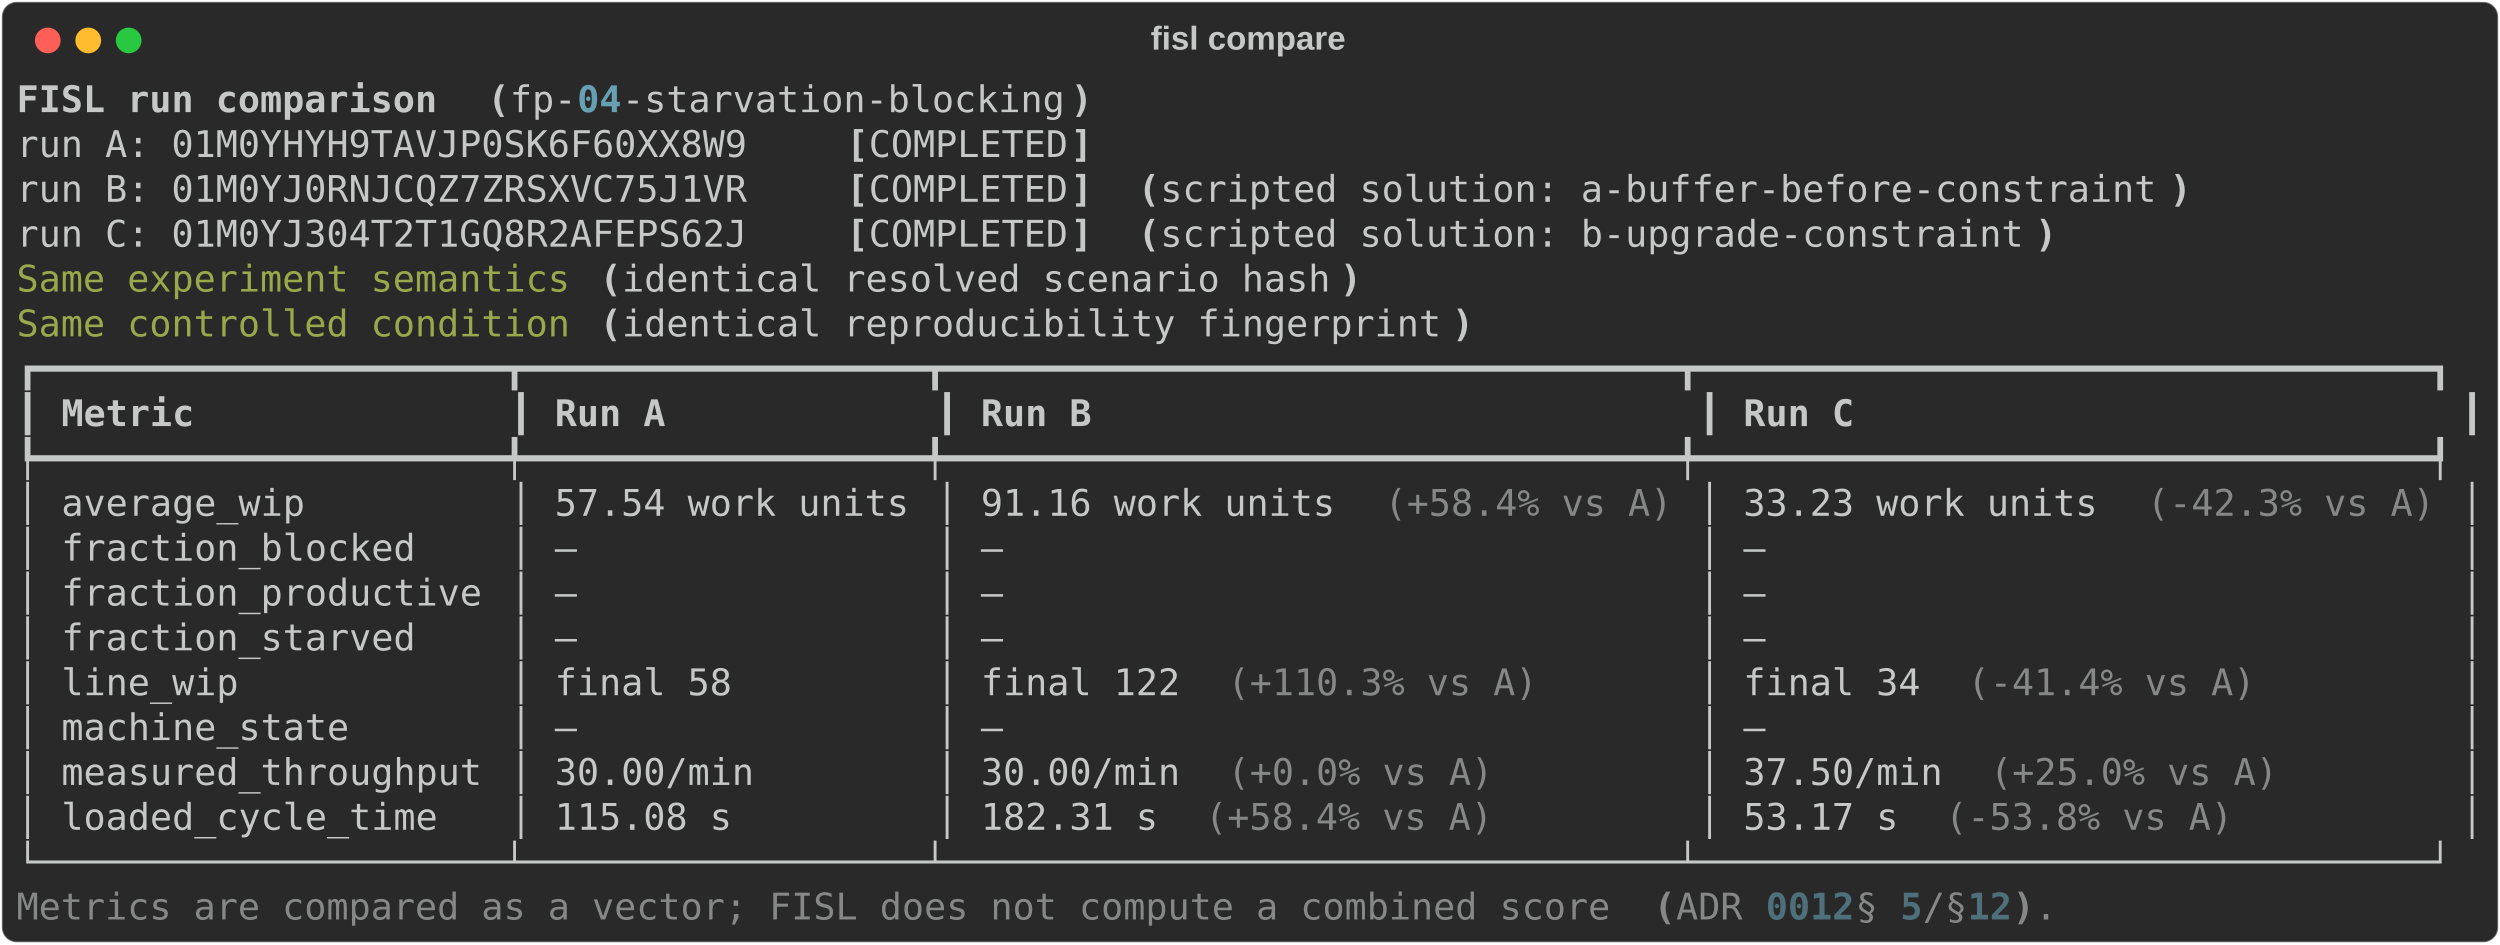
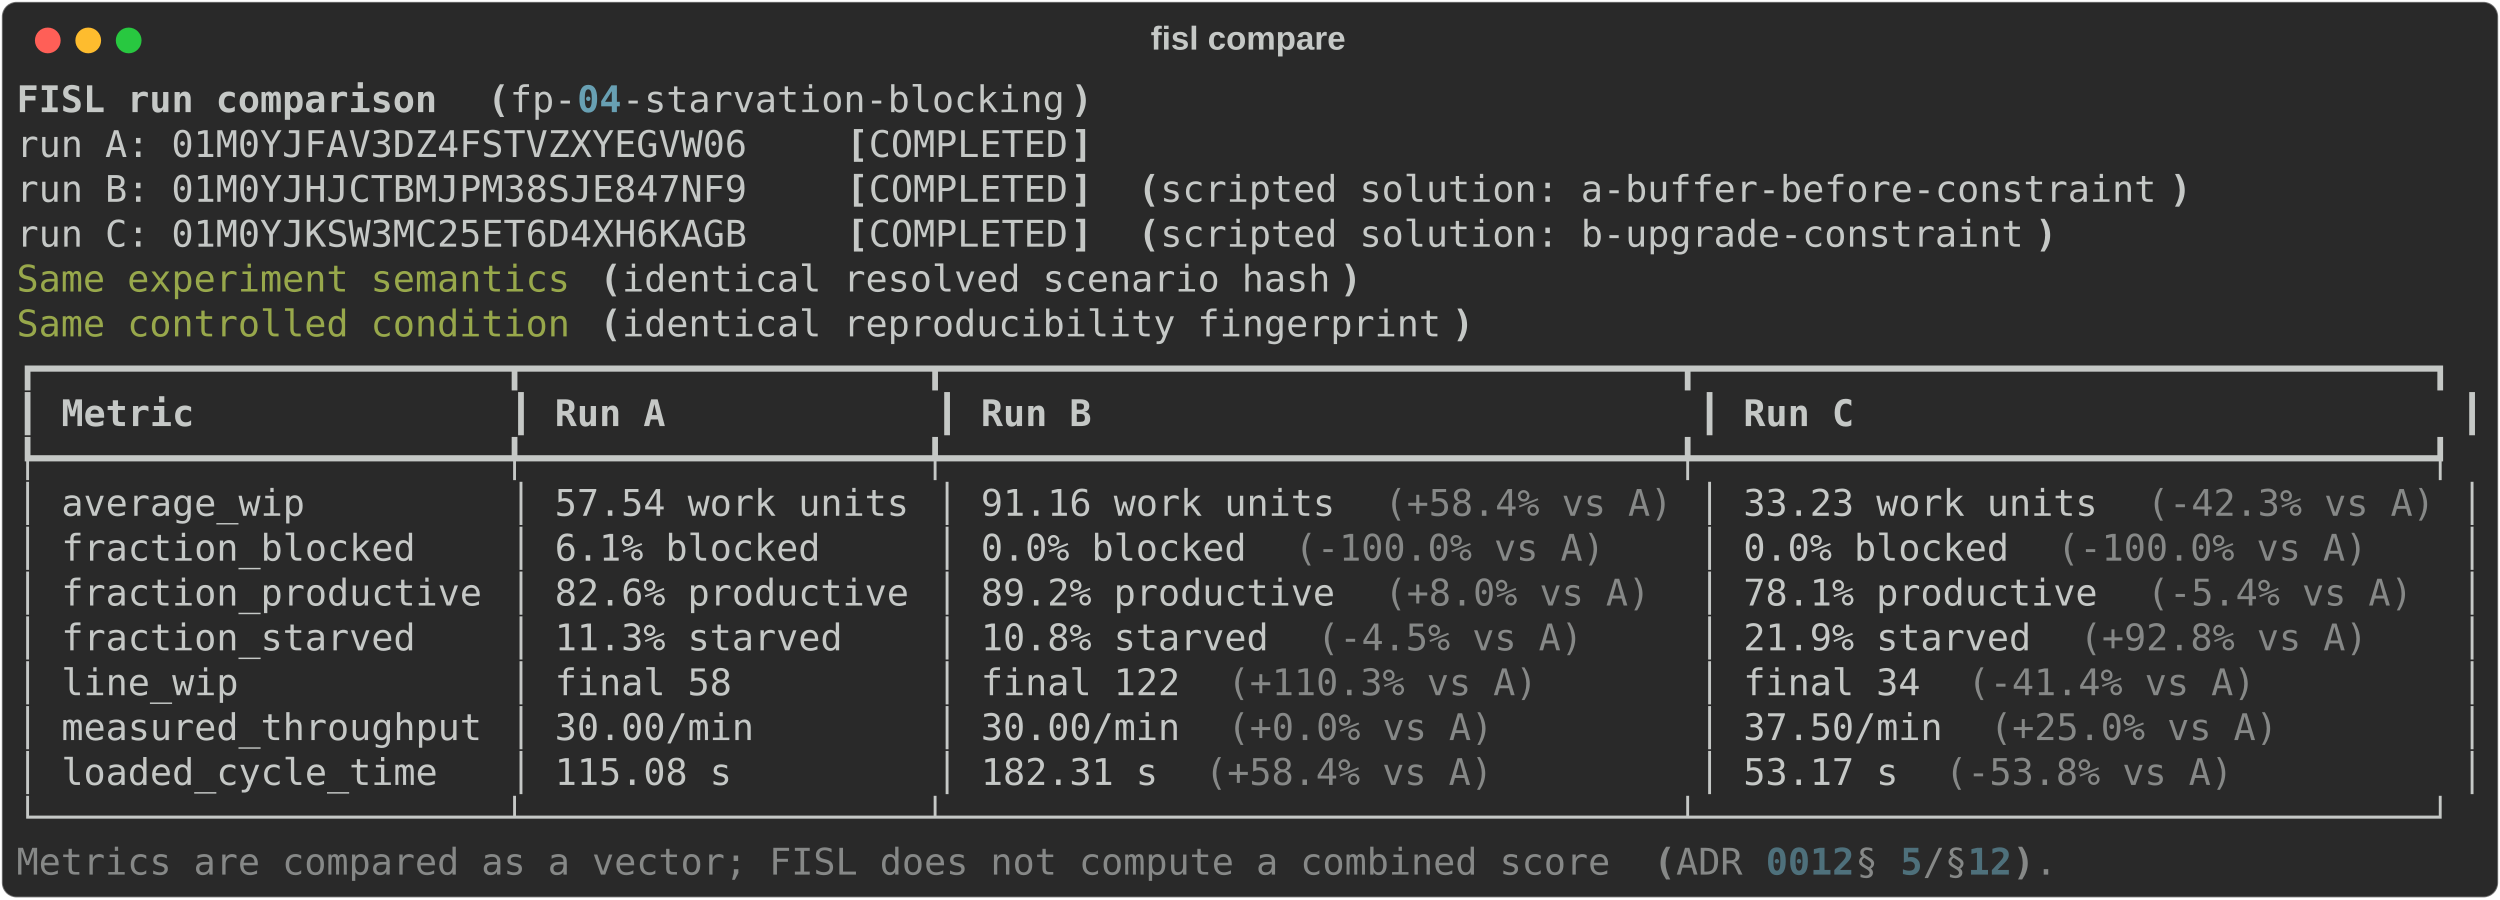
- <svg xmlns="http://www.w3.org/2000/svg" class="rich-terminal" viewBox="0 0 1360 513.6">
+ <svg xmlns="http://www.w3.org/2000/svg" class="rich-terminal" viewBox="0 0 1360 489.2">
  <style>

    @font-face {
        font-family: "Fira Code";
        src: local("FiraCode-Regular"),
                url("https://cdnjs.cloudflare.com/ajax/libs/firacode/6.2.0/woff2/FiraCode-Regular.woff2") format("woff2"),
                url("https://cdnjs.cloudflare.com/ajax/libs/firacode/6.2.0/woff/FiraCode-Regular.woff") format("woff");
        font-style: normal;
        font-weight: 400;
    }
    @font-face {
        font-family: "Fira Code";
        src: local("FiraCode-Bold"),
                url("https://cdnjs.cloudflare.com/ajax/libs/firacode/6.2.0/woff2/FiraCode-Bold.woff2") format("woff2"),
                url("https://cdnjs.cloudflare.com/ajax/libs/firacode/6.2.0/woff/FiraCode-Bold.woff") format("woff");
        font-style: bold;
        font-weight: 700;
    }

-     .terminal-3922251295-matrix {
+     .terminal-23643864-matrix {
        font-family: Fira Code, monospace;
        font-size: 20px;
        line-height: 24.4px;
        font-variant-east-asian: full-width;
    }

-     .terminal-3922251295-title {
+     .terminal-23643864-title {
        font-size: 18px;
        font-weight: bold;
        font-family: arial;
    }

-     .terminal-3922251295-r1 { fill: #c5c8c6;font-weight: bold }
- .terminal-3922251295-r2 { fill: #c5c8c6 }
- .terminal-3922251295-r3 { fill: #68a0b3;font-weight: bold }
- .terminal-3922251295-r4 { fill: #98a84b }
- .terminal-3922251295-r5 { fill: #868887 }
- .terminal-3922251295-r6 { fill: #868887;font-weight: bold }
- .terminal-3922251295-r7 { fill: #4e707b;font-weight: bold }
+     .terminal-23643864-r1 { fill: #c5c8c6;font-weight: bold }
+ .terminal-23643864-r2 { fill: #c5c8c6 }
+ .terminal-23643864-r3 { fill: #68a0b3;font-weight: bold }
+ .terminal-23643864-r4 { fill: #98a84b }
+ .terminal-23643864-r5 { fill: #868887 }
+ .terminal-23643864-r6 { fill: #868887;font-weight: bold }
+ .terminal-23643864-r7 { fill: #4e707b;font-weight: bold }
    </style>
  <defs>
-     <clipPath id="terminal-3922251295-clip-terminal">
-       <rect x="0" y="0" width="1341.0" height="462.6" />
-     </clipPath>
-     <clipPath id="terminal-3922251295-line-0">
+     <clipPath id="terminal-23643864-clip-terminal">
+       <rect x="0" y="0" width="1341.0" height="438.2" />
+     </clipPath>
+     <clipPath id="terminal-23643864-line-0">
      <rect x="0" y="1.5" width="1342" height="24.65" />
    </clipPath>
-     <clipPath id="terminal-3922251295-line-1">
+     <clipPath id="terminal-23643864-line-1">
      <rect x="0" y="25.9" width="1342" height="24.65" />
    </clipPath>
-     <clipPath id="terminal-3922251295-line-2">
+     <clipPath id="terminal-23643864-line-2">
      <rect x="0" y="50.3" width="1342" height="24.65" />
    </clipPath>
-     <clipPath id="terminal-3922251295-line-3">
+     <clipPath id="terminal-23643864-line-3">
      <rect x="0" y="74.7" width="1342" height="24.65" />
    </clipPath>
-     <clipPath id="terminal-3922251295-line-4">
+     <clipPath id="terminal-23643864-line-4">
      <rect x="0" y="99.1" width="1342" height="24.65" />
    </clipPath>
-     <clipPath id="terminal-3922251295-line-5">
+     <clipPath id="terminal-23643864-line-5">
      <rect x="0" y="123.5" width="1342" height="24.65" />
    </clipPath>
-     <clipPath id="terminal-3922251295-line-6">
+     <clipPath id="terminal-23643864-line-6">
      <rect x="0" y="147.9" width="1342" height="24.65" />
    </clipPath>
-     <clipPath id="terminal-3922251295-line-7">
+     <clipPath id="terminal-23643864-line-7">
      <rect x="0" y="172.3" width="1342" height="24.65" />
    </clipPath>
-     <clipPath id="terminal-3922251295-line-8">
+     <clipPath id="terminal-23643864-line-8">
      <rect x="0" y="196.7" width="1342" height="24.65" />
    </clipPath>
-     <clipPath id="terminal-3922251295-line-9">
+     <clipPath id="terminal-23643864-line-9">
      <rect x="0" y="221.1" width="1342" height="24.65" />
    </clipPath>
-     <clipPath id="terminal-3922251295-line-10">
+     <clipPath id="terminal-23643864-line-10">
      <rect x="0" y="245.5" width="1342" height="24.65" />
    </clipPath>
-     <clipPath id="terminal-3922251295-line-11">
+     <clipPath id="terminal-23643864-line-11">
      <rect x="0" y="269.9" width="1342" height="24.65" />
    </clipPath>
-     <clipPath id="terminal-3922251295-line-12">
+     <clipPath id="terminal-23643864-line-12">
      <rect x="0" y="294.3" width="1342" height="24.65" />
    </clipPath>
-     <clipPath id="terminal-3922251295-line-13">
+     <clipPath id="terminal-23643864-line-13">
      <rect x="0" y="318.7" width="1342" height="24.65" />
    </clipPath>
-     <clipPath id="terminal-3922251295-line-14">
+     <clipPath id="terminal-23643864-line-14">
      <rect x="0" y="343.1" width="1342" height="24.65" />
    </clipPath>
-     <clipPath id="terminal-3922251295-line-15">
+     <clipPath id="terminal-23643864-line-15">
      <rect x="0" y="367.5" width="1342" height="24.65" />
    </clipPath>
-     <clipPath id="terminal-3922251295-line-16">
+     <clipPath id="terminal-23643864-line-16">
      <rect x="0" y="391.9" width="1342" height="24.65" />
    </clipPath>
-     <clipPath id="terminal-3922251295-line-17">
-       <rect x="0" y="416.3" width="1342" height="24.65" />
-     </clipPath>
  </defs>
-   <rect fill="#292929" stroke="rgba(255,255,255,0.35)" stroke-width="1" x="1" y="1" width="1358" height="511.6" rx="8" />
-   <text class="terminal-3922251295-title" fill="#c5c8c6" text-anchor="middle" x="679" y="27">fisl compare</text>
+   <rect fill="#292929" stroke="rgba(255,255,255,0.35)" stroke-width="1" x="1" y="1" width="1358" height="487.2" rx="8" />
+   <text class="terminal-23643864-title" fill="#c5c8c6" text-anchor="middle" x="679" y="27">fisl compare</text>
  <g transform="translate(26,22)">
    <circle cx="0" cy="0" r="7" fill="#ff5f57" />
    <circle cx="22" cy="0" r="7" fill="#febc2e" />
    <circle cx="44" cy="0" r="7" fill="#28c840" />
  </g>
-   <g transform="translate(9, 41)" clip-path="url(#terminal-3922251295-clip-terminal)">
-     <g class="terminal-3922251295-matrix">
-       <text class="terminal-3922251295-r1" x="0" y="20" textLength="231.8" clip-path="url(#terminal-3922251295-line-0)">FISL run comparison</text>
-       <text class="terminal-3922251295-r1" x="256.2" y="20" textLength="12.2" clip-path="url(#terminal-3922251295-line-0)">(</text>
-       <text class="terminal-3922251295-r2" x="268.4" y="20" textLength="36.6" clip-path="url(#terminal-3922251295-line-0)">fp-</text>
-       <text class="terminal-3922251295-r3" x="305" y="20" textLength="24.4" clip-path="url(#terminal-3922251295-line-0)">04</text>
-       <text class="terminal-3922251295-r2" x="329.4" y="20" textLength="244" clip-path="url(#terminal-3922251295-line-0)">-starvation-blocking</text>
-       <text class="terminal-3922251295-r1" x="573.4" y="20" textLength="12.2" clip-path="url(#terminal-3922251295-line-0)">)</text>
-       <text class="terminal-3922251295-r2" x="1342" y="20" textLength="12.2" clip-path="url(#terminal-3922251295-line-0)">
- </text>
-       <text class="terminal-3922251295-r2" x="0" y="44.4" textLength="451.4" clip-path="url(#terminal-3922251295-line-1)">  run A: 01M0YHYH9TAVJP0SK6F60XX8W9  </text>
-       <text class="terminal-3922251295-r1" x="451.4" y="44.4" textLength="12.2" clip-path="url(#terminal-3922251295-line-1)">[</text>
-       <text class="terminal-3922251295-r2" x="463.6" y="44.4" textLength="109.8" clip-path="url(#terminal-3922251295-line-1)">COMPLETED</text>
-       <text class="terminal-3922251295-r1" x="573.4" y="44.4" textLength="12.2" clip-path="url(#terminal-3922251295-line-1)">]</text>
-       <text class="terminal-3922251295-r2" x="1342" y="44.4" textLength="12.2" clip-path="url(#terminal-3922251295-line-1)">
- </text>
-       <text class="terminal-3922251295-r2" x="0" y="68.8" textLength="451.4" clip-path="url(#terminal-3922251295-line-2)">  run B: 01M0YJ0RNJCQZ7ZRSXVC75J1VR  </text>
-       <text class="terminal-3922251295-r1" x="451.4" y="68.8" textLength="12.2" clip-path="url(#terminal-3922251295-line-2)">[</text>
-       <text class="terminal-3922251295-r2" x="463.6" y="68.8" textLength="109.8" clip-path="url(#terminal-3922251295-line-2)">COMPLETED</text>
-       <text class="terminal-3922251295-r1" x="573.4" y="68.8" textLength="12.2" clip-path="url(#terminal-3922251295-line-2)">]</text>
-       <text class="terminal-3922251295-r1" x="610" y="68.8" textLength="12.2" clip-path="url(#terminal-3922251295-line-2)">(</text>
-       <text class="terminal-3922251295-r2" x="622.2" y="68.8" textLength="549" clip-path="url(#terminal-3922251295-line-2)">scripted solution: a-buffer-before-constraint</text>
-       <text class="terminal-3922251295-r1" x="1171.2" y="68.8" textLength="12.2" clip-path="url(#terminal-3922251295-line-2)">)</text>
-       <text class="terminal-3922251295-r2" x="1342" y="68.8" textLength="12.2" clip-path="url(#terminal-3922251295-line-2)">
- </text>
-       <text class="terminal-3922251295-r2" x="0" y="93.2" textLength="451.4" clip-path="url(#terminal-3922251295-line-3)">  run C: 01M0YJ304T2T1GQ8R2AFEPS62J  </text>
-       <text class="terminal-3922251295-r1" x="451.4" y="93.2" textLength="12.2" clip-path="url(#terminal-3922251295-line-3)">[</text>
-       <text class="terminal-3922251295-r2" x="463.6" y="93.2" textLength="109.8" clip-path="url(#terminal-3922251295-line-3)">COMPLETED</text>
-       <text class="terminal-3922251295-r1" x="573.4" y="93.2" textLength="12.2" clip-path="url(#terminal-3922251295-line-3)">]</text>
-       <text class="terminal-3922251295-r1" x="610" y="93.2" textLength="12.2" clip-path="url(#terminal-3922251295-line-3)">(</text>
-       <text class="terminal-3922251295-r2" x="622.2" y="93.2" textLength="475.8" clip-path="url(#terminal-3922251295-line-3)">scripted solution: b-upgrade-constraint</text>
-       <text class="terminal-3922251295-r1" x="1098" y="93.2" textLength="12.2" clip-path="url(#terminal-3922251295-line-3)">)</text>
-       <text class="terminal-3922251295-r2" x="1342" y="93.2" textLength="12.2" clip-path="url(#terminal-3922251295-line-3)">
- </text>
-       <text class="terminal-3922251295-r4" x="0" y="117.6" textLength="305" clip-path="url(#terminal-3922251295-line-4)">Same experiment semantics</text>
-       <text class="terminal-3922251295-r1" x="317.2" y="117.6" textLength="12.2" clip-path="url(#terminal-3922251295-line-4)">(</text>
-       <text class="terminal-3922251295-r2" x="329.4" y="117.6" textLength="390.4" clip-path="url(#terminal-3922251295-line-4)">identical resolved scenario hash</text>
-       <text class="terminal-3922251295-r1" x="719.8" y="117.6" textLength="12.2" clip-path="url(#terminal-3922251295-line-4)">)</text>
-       <text class="terminal-3922251295-r2" x="1342" y="117.6" textLength="12.2" clip-path="url(#terminal-3922251295-line-4)">
- </text>
-       <text class="terminal-3922251295-r4" x="0" y="142" textLength="305" clip-path="url(#terminal-3922251295-line-5)">Same controlled condition</text>
-       <text class="terminal-3922251295-r1" x="317.2" y="142" textLength="12.2" clip-path="url(#terminal-3922251295-line-5)">(</text>
-       <text class="terminal-3922251295-r2" x="329.4" y="142" textLength="451.4" clip-path="url(#terminal-3922251295-line-5)">identical reproducibility fingerprint</text>
-       <text class="terminal-3922251295-r1" x="780.8" y="142" textLength="12.2" clip-path="url(#terminal-3922251295-line-5)">)</text>
-       <text class="terminal-3922251295-r2" x="1342" y="142" textLength="12.2" clip-path="url(#terminal-3922251295-line-5)">
- </text>
-       <text class="terminal-3922251295-r2" x="0" y="166.4" textLength="1342" clip-path="url(#terminal-3922251295-line-6)">┏━━━━━━━━━━━━━━━━━━━━━┳━━━━━━━━━━━━━━━━━━┳━━━━━━━━━━━━━━━━━━━━━━━━━━━━━━━━━┳━━━━━━━━━━━━━━━━━━━━━━━━━━━━━━━━━┓</text>
-       <text class="terminal-3922251295-r2" x="1342" y="166.4" textLength="12.2" clip-path="url(#terminal-3922251295-line-6)">
- </text>
-       <text class="terminal-3922251295-r2" x="0" y="190.8" textLength="12.2" clip-path="url(#terminal-3922251295-line-7)">┃</text>
-       <text class="terminal-3922251295-r1" x="24.4" y="190.8" textLength="231.8" clip-path="url(#terminal-3922251295-line-7)">Metric             </text>
-       <text class="terminal-3922251295-r2" x="268.4" y="190.8" textLength="12.2" clip-path="url(#terminal-3922251295-line-7)">┃</text>
-       <text class="terminal-3922251295-r1" x="292.8" y="190.8" textLength="195.2" clip-path="url(#terminal-3922251295-line-7)">Run A           </text>
-       <text class="terminal-3922251295-r2" x="500.2" y="190.8" textLength="12.2" clip-path="url(#terminal-3922251295-line-7)">┃</text>
-       <text class="terminal-3922251295-r1" x="524.6" y="190.8" textLength="378.2" clip-path="url(#terminal-3922251295-line-7)">Run B                          </text>
-       <text class="terminal-3922251295-r2" x="915" y="190.8" textLength="12.2" clip-path="url(#terminal-3922251295-line-7)">┃</text>
-       <text class="terminal-3922251295-r1" x="939.4" y="190.8" textLength="378.2" clip-path="url(#terminal-3922251295-line-7)">Run C                          </text>
-       <text class="terminal-3922251295-r2" x="1329.8" y="190.8" textLength="12.2" clip-path="url(#terminal-3922251295-line-7)">┃</text>
-       <text class="terminal-3922251295-r2" x="1342" y="190.8" textLength="12.2" clip-path="url(#terminal-3922251295-line-7)">
- </text>
-       <text class="terminal-3922251295-r2" x="0" y="215.2" textLength="1342" clip-path="url(#terminal-3922251295-line-8)">┡━━━━━━━━━━━━━━━━━━━━━╇━━━━━━━━━━━━━━━━━━╇━━━━━━━━━━━━━━━━━━━━━━━━━━━━━━━━━╇━━━━━━━━━━━━━━━━━━━━━━━━━━━━━━━━━┩</text>
-       <text class="terminal-3922251295-r2" x="1342" y="215.2" textLength="12.2" clip-path="url(#terminal-3922251295-line-8)">
- </text>
-       <text class="terminal-3922251295-r2" x="0" y="239.6" textLength="12.2" clip-path="url(#terminal-3922251295-line-9)">│</text>
-       <text class="terminal-3922251295-r2" x="24.4" y="239.6" textLength="231.8" clip-path="url(#terminal-3922251295-line-9)">average_wip        </text>
-       <text class="terminal-3922251295-r2" x="268.4" y="239.6" textLength="12.2" clip-path="url(#terminal-3922251295-line-9)">│</text>
-       <text class="terminal-3922251295-r2" x="292.8" y="239.6" textLength="195.2" clip-path="url(#terminal-3922251295-line-9)">57.54 work units</text>
-       <text class="terminal-3922251295-r2" x="500.2" y="239.6" textLength="12.2" clip-path="url(#terminal-3922251295-line-9)">│</text>
-       <text class="terminal-3922251295-r2" x="524.6" y="239.6" textLength="219.6" clip-path="url(#terminal-3922251295-line-9)">91.16 work units  </text>
-       <text class="terminal-3922251295-r5" x="744.2" y="239.6" textLength="158.6" clip-path="url(#terminal-3922251295-line-9)">(+58.4% vs A)</text>
-       <text class="terminal-3922251295-r2" x="915" y="239.6" textLength="12.2" clip-path="url(#terminal-3922251295-line-9)">│</text>
-       <text class="terminal-3922251295-r2" x="939.4" y="239.6" textLength="219.6" clip-path="url(#terminal-3922251295-line-9)">33.23 work units  </text>
-       <text class="terminal-3922251295-r5" x="1159" y="239.6" textLength="158.6" clip-path="url(#terminal-3922251295-line-9)">(-42.3% vs A)</text>
-       <text class="terminal-3922251295-r2" x="1329.8" y="239.6" textLength="12.2" clip-path="url(#terminal-3922251295-line-9)">│</text>
-       <text class="terminal-3922251295-r2" x="1342" y="239.6" textLength="12.2" clip-path="url(#terminal-3922251295-line-9)">
- </text>
-       <text class="terminal-3922251295-r2" x="0" y="264" textLength="12.2" clip-path="url(#terminal-3922251295-line-10)">│</text>
-       <text class="terminal-3922251295-r2" x="24.4" y="264" textLength="231.8" clip-path="url(#terminal-3922251295-line-10)">fraction_blocked   </text>
-       <text class="terminal-3922251295-r2" x="268.4" y="264" textLength="12.2" clip-path="url(#terminal-3922251295-line-10)">│</text>
-       <text class="terminal-3922251295-r2" x="292.8" y="264" textLength="195.2" clip-path="url(#terminal-3922251295-line-10)">—               </text>
-       <text class="terminal-3922251295-r2" x="500.2" y="264" textLength="12.2" clip-path="url(#terminal-3922251295-line-10)">│</text>
-       <text class="terminal-3922251295-r2" x="524.6" y="264" textLength="378.2" clip-path="url(#terminal-3922251295-line-10)">—                              </text>
-       <text class="terminal-3922251295-r2" x="915" y="264" textLength="12.2" clip-path="url(#terminal-3922251295-line-10)">│</text>
-       <text class="terminal-3922251295-r2" x="939.4" y="264" textLength="378.2" clip-path="url(#terminal-3922251295-line-10)">—                              </text>
-       <text class="terminal-3922251295-r2" x="1329.8" y="264" textLength="12.2" clip-path="url(#terminal-3922251295-line-10)">│</text>
-       <text class="terminal-3922251295-r2" x="1342" y="264" textLength="12.2" clip-path="url(#terminal-3922251295-line-10)">
- </text>
-       <text class="terminal-3922251295-r2" x="0" y="288.4" textLength="12.2" clip-path="url(#terminal-3922251295-line-11)">│</text>
-       <text class="terminal-3922251295-r2" x="24.4" y="288.4" textLength="231.8" clip-path="url(#terminal-3922251295-line-11)">fraction_productive</text>
-       <text class="terminal-3922251295-r2" x="268.4" y="288.4" textLength="12.2" clip-path="url(#terminal-3922251295-line-11)">│</text>
-       <text class="terminal-3922251295-r2" x="292.8" y="288.4" textLength="195.2" clip-path="url(#terminal-3922251295-line-11)">—               </text>
-       <text class="terminal-3922251295-r2" x="500.2" y="288.4" textLength="12.2" clip-path="url(#terminal-3922251295-line-11)">│</text>
-       <text class="terminal-3922251295-r2" x="524.6" y="288.4" textLength="378.2" clip-path="url(#terminal-3922251295-line-11)">—                              </text>
-       <text class="terminal-3922251295-r2" x="915" y="288.4" textLength="12.2" clip-path="url(#terminal-3922251295-line-11)">│</text>
-       <text class="terminal-3922251295-r2" x="939.4" y="288.4" textLength="378.2" clip-path="url(#terminal-3922251295-line-11)">—                              </text>
-       <text class="terminal-3922251295-r2" x="1329.8" y="288.4" textLength="12.2" clip-path="url(#terminal-3922251295-line-11)">│</text>
-       <text class="terminal-3922251295-r2" x="1342" y="288.4" textLength="12.2" clip-path="url(#terminal-3922251295-line-11)">
- </text>
-       <text class="terminal-3922251295-r2" x="0" y="312.8" textLength="12.2" clip-path="url(#terminal-3922251295-line-12)">│</text>
-       <text class="terminal-3922251295-r2" x="24.4" y="312.8" textLength="231.8" clip-path="url(#terminal-3922251295-line-12)">fraction_starved   </text>
-       <text class="terminal-3922251295-r2" x="268.4" y="312.8" textLength="12.2" clip-path="url(#terminal-3922251295-line-12)">│</text>
-       <text class="terminal-3922251295-r2" x="292.8" y="312.8" textLength="195.2" clip-path="url(#terminal-3922251295-line-12)">—               </text>
-       <text class="terminal-3922251295-r2" x="500.2" y="312.8" textLength="12.2" clip-path="url(#terminal-3922251295-line-12)">│</text>
-       <text class="terminal-3922251295-r2" x="524.6" y="312.8" textLength="378.2" clip-path="url(#terminal-3922251295-line-12)">—                              </text>
-       <text class="terminal-3922251295-r2" x="915" y="312.8" textLength="12.2" clip-path="url(#terminal-3922251295-line-12)">│</text>
-       <text class="terminal-3922251295-r2" x="939.4" y="312.8" textLength="378.2" clip-path="url(#terminal-3922251295-line-12)">—                              </text>
-       <text class="terminal-3922251295-r2" x="1329.8" y="312.8" textLength="12.2" clip-path="url(#terminal-3922251295-line-12)">│</text>
-       <text class="terminal-3922251295-r2" x="1342" y="312.8" textLength="12.2" clip-path="url(#terminal-3922251295-line-12)">
- </text>
-       <text class="terminal-3922251295-r2" x="0" y="337.2" textLength="12.2" clip-path="url(#terminal-3922251295-line-13)">│</text>
-       <text class="terminal-3922251295-r2" x="24.4" y="337.2" textLength="231.8" clip-path="url(#terminal-3922251295-line-13)">line_wip           </text>
-       <text class="terminal-3922251295-r2" x="268.4" y="337.2" textLength="12.2" clip-path="url(#terminal-3922251295-line-13)">│</text>
-       <text class="terminal-3922251295-r2" x="292.8" y="337.2" textLength="195.2" clip-path="url(#terminal-3922251295-line-13)">final 58        </text>
-       <text class="terminal-3922251295-r2" x="500.2" y="337.2" textLength="12.2" clip-path="url(#terminal-3922251295-line-13)">│</text>
-       <text class="terminal-3922251295-r2" x="524.6" y="337.2" textLength="134.2" clip-path="url(#terminal-3922251295-line-13)">final 122  </text>
-       <text class="terminal-3922251295-r5" x="658.8" y="337.2" textLength="170.8" clip-path="url(#terminal-3922251295-line-13)">(+110.3% vs A)</text>
-       <text class="terminal-3922251295-r2" x="915" y="337.2" textLength="12.2" clip-path="url(#terminal-3922251295-line-13)">│</text>
-       <text class="terminal-3922251295-r2" x="939.4" y="337.2" textLength="122" clip-path="url(#terminal-3922251295-line-13)">final 34  </text>
-       <text class="terminal-3922251295-r5" x="1061.4" y="337.2" textLength="158.6" clip-path="url(#terminal-3922251295-line-13)">(-41.4% vs A)</text>
-       <text class="terminal-3922251295-r2" x="1329.8" y="337.2" textLength="12.2" clip-path="url(#terminal-3922251295-line-13)">│</text>
-       <text class="terminal-3922251295-r2" x="1342" y="337.2" textLength="12.2" clip-path="url(#terminal-3922251295-line-13)">
- </text>
-       <text class="terminal-3922251295-r2" x="0" y="361.6" textLength="12.2" clip-path="url(#terminal-3922251295-line-14)">│</text>
-       <text class="terminal-3922251295-r2" x="24.4" y="361.6" textLength="231.8" clip-path="url(#terminal-3922251295-line-14)">machine_state      </text>
-       <text class="terminal-3922251295-r2" x="268.4" y="361.6" textLength="12.2" clip-path="url(#terminal-3922251295-line-14)">│</text>
-       <text class="terminal-3922251295-r2" x="292.8" y="361.6" textLength="195.2" clip-path="url(#terminal-3922251295-line-14)">—               </text>
-       <text class="terminal-3922251295-r2" x="500.2" y="361.6" textLength="12.2" clip-path="url(#terminal-3922251295-line-14)">│</text>
-       <text class="terminal-3922251295-r2" x="524.6" y="361.6" textLength="378.2" clip-path="url(#terminal-3922251295-line-14)">—                              </text>
-       <text class="terminal-3922251295-r2" x="915" y="361.6" textLength="12.2" clip-path="url(#terminal-3922251295-line-14)">│</text>
-       <text class="terminal-3922251295-r2" x="939.4" y="361.6" textLength="378.2" clip-path="url(#terminal-3922251295-line-14)">—                              </text>
-       <text class="terminal-3922251295-r2" x="1329.8" y="361.6" textLength="12.2" clip-path="url(#terminal-3922251295-line-14)">│</text>
-       <text class="terminal-3922251295-r2" x="1342" y="361.6" textLength="12.2" clip-path="url(#terminal-3922251295-line-14)">
- </text>
-       <text class="terminal-3922251295-r2" x="0" y="386" textLength="12.2" clip-path="url(#terminal-3922251295-line-15)">│</text>
-       <text class="terminal-3922251295-r2" x="24.4" y="386" textLength="231.8" clip-path="url(#terminal-3922251295-line-15)">measured_throughput</text>
-       <text class="terminal-3922251295-r2" x="268.4" y="386" textLength="12.2" clip-path="url(#terminal-3922251295-line-15)">│</text>
-       <text class="terminal-3922251295-r2" x="292.8" y="386" textLength="195.2" clip-path="url(#terminal-3922251295-line-15)">30.00/min       </text>
-       <text class="terminal-3922251295-r2" x="500.2" y="386" textLength="12.2" clip-path="url(#terminal-3922251295-line-15)">│</text>
-       <text class="terminal-3922251295-r2" x="524.6" y="386" textLength="134.2" clip-path="url(#terminal-3922251295-line-15)">30.00/min  </text>
-       <text class="terminal-3922251295-r5" x="658.8" y="386" textLength="146.4" clip-path="url(#terminal-3922251295-line-15)">(+0.0% vs A)</text>
-       <text class="terminal-3922251295-r2" x="915" y="386" textLength="12.2" clip-path="url(#terminal-3922251295-line-15)">│</text>
-       <text class="terminal-3922251295-r2" x="939.4" y="386" textLength="134.2" clip-path="url(#terminal-3922251295-line-15)">37.50/min  </text>
-       <text class="terminal-3922251295-r5" x="1073.6" y="386" textLength="158.6" clip-path="url(#terminal-3922251295-line-15)">(+25.0% vs A)</text>
-       <text class="terminal-3922251295-r2" x="1329.8" y="386" textLength="12.2" clip-path="url(#terminal-3922251295-line-15)">│</text>
-       <text class="terminal-3922251295-r2" x="1342" y="386" textLength="12.2" clip-path="url(#terminal-3922251295-line-15)">
- </text>
-       <text class="terminal-3922251295-r2" x="0" y="410.4" textLength="12.2" clip-path="url(#terminal-3922251295-line-16)">│</text>
-       <text class="terminal-3922251295-r2" x="24.4" y="410.4" textLength="231.8" clip-path="url(#terminal-3922251295-line-16)">loaded_cycle_time  </text>
-       <text class="terminal-3922251295-r2" x="268.4" y="410.4" textLength="12.2" clip-path="url(#terminal-3922251295-line-16)">│</text>
-       <text class="terminal-3922251295-r2" x="292.8" y="410.4" textLength="195.2" clip-path="url(#terminal-3922251295-line-16)">115.08 s        </text>
-       <text class="terminal-3922251295-r2" x="500.2" y="410.4" textLength="12.2" clip-path="url(#terminal-3922251295-line-16)">│</text>
-       <text class="terminal-3922251295-r2" x="524.6" y="410.4" textLength="122" clip-path="url(#terminal-3922251295-line-16)">182.31 s  </text>
-       <text class="terminal-3922251295-r5" x="646.6" y="410.4" textLength="158.6" clip-path="url(#terminal-3922251295-line-16)">(+58.4% vs A)</text>
-       <text class="terminal-3922251295-r2" x="915" y="410.4" textLength="12.2" clip-path="url(#terminal-3922251295-line-16)">│</text>
-       <text class="terminal-3922251295-r2" x="939.4" y="410.4" textLength="109.8" clip-path="url(#terminal-3922251295-line-16)">53.17 s  </text>
-       <text class="terminal-3922251295-r5" x="1049.2" y="410.4" textLength="158.6" clip-path="url(#terminal-3922251295-line-16)">(-53.8% vs A)</text>
-       <text class="terminal-3922251295-r2" x="1329.8" y="410.4" textLength="12.2" clip-path="url(#terminal-3922251295-line-16)">│</text>
-       <text class="terminal-3922251295-r2" x="1342" y="410.4" textLength="12.2" clip-path="url(#terminal-3922251295-line-16)">
- </text>
-       <text class="terminal-3922251295-r2" x="0" y="434.8" textLength="1342" clip-path="url(#terminal-3922251295-line-17)">└─────────────────────┴──────────────────┴─────────────────────────────────┴─────────────────────────────────┘</text>
-       <text class="terminal-3922251295-r2" x="1342" y="434.8" textLength="12.2" clip-path="url(#terminal-3922251295-line-17)">
- </text>
-       <text class="terminal-3922251295-r5" x="0" y="459.2" textLength="890.6" clip-path="url(#terminal-3922251295-line-18)">Metrics are compared as a vector; FISL does not compute a combined score </text>
-       <text class="terminal-3922251295-r6" x="890.6" y="459.2" textLength="12.2" clip-path="url(#terminal-3922251295-line-18)">(</text>
-       <text class="terminal-3922251295-r5" x="902.8" y="459.2" textLength="48.8" clip-path="url(#terminal-3922251295-line-18)">ADR </text>
-       <text class="terminal-3922251295-r7" x="951.6" y="459.2" textLength="48.8" clip-path="url(#terminal-3922251295-line-18)">0012</text>
-       <text class="terminal-3922251295-r5" x="1000.4" y="459.2" textLength="24.4" clip-path="url(#terminal-3922251295-line-18)"> §</text>
-       <text class="terminal-3922251295-r7" x="1024.8" y="459.2" textLength="12.2" clip-path="url(#terminal-3922251295-line-18)">5</text>
-       <text class="terminal-3922251295-r5" x="1037" y="459.2" textLength="24.4" clip-path="url(#terminal-3922251295-line-18)">/§</text>
-       <text class="terminal-3922251295-r7" x="1061.4" y="459.2" textLength="24.4" clip-path="url(#terminal-3922251295-line-18)">12</text>
-       <text class="terminal-3922251295-r6" x="1085.8" y="459.2" textLength="12.2" clip-path="url(#terminal-3922251295-line-18)">)</text>
-       <text class="terminal-3922251295-r5" x="1098" y="459.2" textLength="12.2" clip-path="url(#terminal-3922251295-line-18)">.</text>
-       <text class="terminal-3922251295-r2" x="1342" y="459.2" textLength="12.2" clip-path="url(#terminal-3922251295-line-18)">
+   <g transform="translate(9, 41)" clip-path="url(#terminal-23643864-clip-terminal)">
+     <g class="terminal-23643864-matrix">
+       <text class="terminal-23643864-r1" x="0" y="20" textLength="231.8" clip-path="url(#terminal-23643864-line-0)">FISL run comparison</text>
+       <text class="terminal-23643864-r1" x="256.2" y="20" textLength="12.2" clip-path="url(#terminal-23643864-line-0)">(</text>
+       <text class="terminal-23643864-r2" x="268.4" y="20" textLength="36.6" clip-path="url(#terminal-23643864-line-0)">fp-</text>
+       <text class="terminal-23643864-r3" x="305" y="20" textLength="24.4" clip-path="url(#terminal-23643864-line-0)">04</text>
+       <text class="terminal-23643864-r2" x="329.4" y="20" textLength="244" clip-path="url(#terminal-23643864-line-0)">-starvation-blocking</text>
+       <text class="terminal-23643864-r1" x="573.4" y="20" textLength="12.2" clip-path="url(#terminal-23643864-line-0)">)</text>
+       <text class="terminal-23643864-r2" x="1342" y="20" textLength="12.2" clip-path="url(#terminal-23643864-line-0)">
+ </text>
+       <text class="terminal-23643864-r2" x="0" y="44.4" textLength="451.4" clip-path="url(#terminal-23643864-line-1)">  run A: 01M0YJFAV3DZ4FSTVZXYEGVW06  </text>
+       <text class="terminal-23643864-r1" x="451.4" y="44.4" textLength="12.2" clip-path="url(#terminal-23643864-line-1)">[</text>
+       <text class="terminal-23643864-r2" x="463.6" y="44.4" textLength="109.8" clip-path="url(#terminal-23643864-line-1)">COMPLETED</text>
+       <text class="terminal-23643864-r1" x="573.4" y="44.4" textLength="12.2" clip-path="url(#terminal-23643864-line-1)">]</text>
+       <text class="terminal-23643864-r2" x="1342" y="44.4" textLength="12.2" clip-path="url(#terminal-23643864-line-1)">
+ </text>
+       <text class="terminal-23643864-r2" x="0" y="68.8" textLength="451.4" clip-path="url(#terminal-23643864-line-2)">  run B: 01M0YJHJCTBMJPM38SJE847NF9  </text>
+       <text class="terminal-23643864-r1" x="451.4" y="68.8" textLength="12.2" clip-path="url(#terminal-23643864-line-2)">[</text>
+       <text class="terminal-23643864-r2" x="463.6" y="68.8" textLength="109.8" clip-path="url(#terminal-23643864-line-2)">COMPLETED</text>
+       <text class="terminal-23643864-r1" x="573.4" y="68.8" textLength="12.2" clip-path="url(#terminal-23643864-line-2)">]</text>
+       <text class="terminal-23643864-r1" x="610" y="68.8" textLength="12.2" clip-path="url(#terminal-23643864-line-2)">(</text>
+       <text class="terminal-23643864-r2" x="622.2" y="68.8" textLength="549" clip-path="url(#terminal-23643864-line-2)">scripted solution: a-buffer-before-constraint</text>
+       <text class="terminal-23643864-r1" x="1171.2" y="68.8" textLength="12.2" clip-path="url(#terminal-23643864-line-2)">)</text>
+       <text class="terminal-23643864-r2" x="1342" y="68.8" textLength="12.2" clip-path="url(#terminal-23643864-line-2)">
+ </text>
+       <text class="terminal-23643864-r2" x="0" y="93.2" textLength="451.4" clip-path="url(#terminal-23643864-line-3)">  run C: 01M0YJKSW3MC25ET6D4XH6KAGB  </text>
+       <text class="terminal-23643864-r1" x="451.4" y="93.2" textLength="12.2" clip-path="url(#terminal-23643864-line-3)">[</text>
+       <text class="terminal-23643864-r2" x="463.6" y="93.2" textLength="109.8" clip-path="url(#terminal-23643864-line-3)">COMPLETED</text>
+       <text class="terminal-23643864-r1" x="573.4" y="93.2" textLength="12.2" clip-path="url(#terminal-23643864-line-3)">]</text>
+       <text class="terminal-23643864-r1" x="610" y="93.2" textLength="12.2" clip-path="url(#terminal-23643864-line-3)">(</text>
+       <text class="terminal-23643864-r2" x="622.2" y="93.2" textLength="475.8" clip-path="url(#terminal-23643864-line-3)">scripted solution: b-upgrade-constraint</text>
+       <text class="terminal-23643864-r1" x="1098" y="93.2" textLength="12.2" clip-path="url(#terminal-23643864-line-3)">)</text>
+       <text class="terminal-23643864-r2" x="1342" y="93.2" textLength="12.2" clip-path="url(#terminal-23643864-line-3)">
+ </text>
+       <text class="terminal-23643864-r4" x="0" y="117.6" textLength="305" clip-path="url(#terminal-23643864-line-4)">Same experiment semantics</text>
+       <text class="terminal-23643864-r1" x="317.2" y="117.6" textLength="12.2" clip-path="url(#terminal-23643864-line-4)">(</text>
+       <text class="terminal-23643864-r2" x="329.4" y="117.6" textLength="390.4" clip-path="url(#terminal-23643864-line-4)">identical resolved scenario hash</text>
+       <text class="terminal-23643864-r1" x="719.8" y="117.6" textLength="12.2" clip-path="url(#terminal-23643864-line-4)">)</text>
+       <text class="terminal-23643864-r2" x="1342" y="117.6" textLength="12.2" clip-path="url(#terminal-23643864-line-4)">
+ </text>
+       <text class="terminal-23643864-r4" x="0" y="142" textLength="305" clip-path="url(#terminal-23643864-line-5)">Same controlled condition</text>
+       <text class="terminal-23643864-r1" x="317.2" y="142" textLength="12.2" clip-path="url(#terminal-23643864-line-5)">(</text>
+       <text class="terminal-23643864-r2" x="329.4" y="142" textLength="451.4" clip-path="url(#terminal-23643864-line-5)">identical reproducibility fingerprint</text>
+       <text class="terminal-23643864-r1" x="780.8" y="142" textLength="12.2" clip-path="url(#terminal-23643864-line-5)">)</text>
+       <text class="terminal-23643864-r2" x="1342" y="142" textLength="12.2" clip-path="url(#terminal-23643864-line-5)">
+ </text>
+       <text class="terminal-23643864-r2" x="0" y="166.4" textLength="1342" clip-path="url(#terminal-23643864-line-6)">┏━━━━━━━━━━━━━━━━━━━━━┳━━━━━━━━━━━━━━━━━━┳━━━━━━━━━━━━━━━━━━━━━━━━━━━━━━━━━┳━━━━━━━━━━━━━━━━━━━━━━━━━━━━━━━━━┓</text>
+       <text class="terminal-23643864-r2" x="1342" y="166.4" textLength="12.2" clip-path="url(#terminal-23643864-line-6)">
+ </text>
+       <text class="terminal-23643864-r2" x="0" y="190.8" textLength="12.2" clip-path="url(#terminal-23643864-line-7)">┃</text>
+       <text class="terminal-23643864-r1" x="24.4" y="190.8" textLength="231.8" clip-path="url(#terminal-23643864-line-7)">Metric             </text>
+       <text class="terminal-23643864-r2" x="268.4" y="190.8" textLength="12.2" clip-path="url(#terminal-23643864-line-7)">┃</text>
+       <text class="terminal-23643864-r1" x="292.8" y="190.8" textLength="195.2" clip-path="url(#terminal-23643864-line-7)">Run A           </text>
+       <text class="terminal-23643864-r2" x="500.2" y="190.8" textLength="12.2" clip-path="url(#terminal-23643864-line-7)">┃</text>
+       <text class="terminal-23643864-r1" x="524.6" y="190.8" textLength="378.2" clip-path="url(#terminal-23643864-line-7)">Run B                          </text>
+       <text class="terminal-23643864-r2" x="915" y="190.8" textLength="12.2" clip-path="url(#terminal-23643864-line-7)">┃</text>
+       <text class="terminal-23643864-r1" x="939.4" y="190.8" textLength="378.2" clip-path="url(#terminal-23643864-line-7)">Run C                          </text>
+       <text class="terminal-23643864-r2" x="1329.8" y="190.8" textLength="12.2" clip-path="url(#terminal-23643864-line-7)">┃</text>
+       <text class="terminal-23643864-r2" x="1342" y="190.8" textLength="12.2" clip-path="url(#terminal-23643864-line-7)">
+ </text>
+       <text class="terminal-23643864-r2" x="0" y="215.2" textLength="1342" clip-path="url(#terminal-23643864-line-8)">┡━━━━━━━━━━━━━━━━━━━━━╇━━━━━━━━━━━━━━━━━━╇━━━━━━━━━━━━━━━━━━━━━━━━━━━━━━━━━╇━━━━━━━━━━━━━━━━━━━━━━━━━━━━━━━━━┩</text>
+       <text class="terminal-23643864-r2" x="1342" y="215.2" textLength="12.2" clip-path="url(#terminal-23643864-line-8)">
+ </text>
+       <text class="terminal-23643864-r2" x="0" y="239.6" textLength="12.2" clip-path="url(#terminal-23643864-line-9)">│</text>
+       <text class="terminal-23643864-r2" x="24.4" y="239.6" textLength="231.8" clip-path="url(#terminal-23643864-line-9)">average_wip        </text>
+       <text class="terminal-23643864-r2" x="268.4" y="239.6" textLength="12.2" clip-path="url(#terminal-23643864-line-9)">│</text>
+       <text class="terminal-23643864-r2" x="292.8" y="239.6" textLength="195.2" clip-path="url(#terminal-23643864-line-9)">57.54 work units</text>
+       <text class="terminal-23643864-r2" x="500.2" y="239.6" textLength="12.2" clip-path="url(#terminal-23643864-line-9)">│</text>
+       <text class="terminal-23643864-r2" x="524.6" y="239.6" textLength="219.6" clip-path="url(#terminal-23643864-line-9)">91.16 work units  </text>
+       <text class="terminal-23643864-r5" x="744.2" y="239.6" textLength="158.6" clip-path="url(#terminal-23643864-line-9)">(+58.4% vs A)</text>
+       <text class="terminal-23643864-r2" x="915" y="239.6" textLength="12.2" clip-path="url(#terminal-23643864-line-9)">│</text>
+       <text class="terminal-23643864-r2" x="939.4" y="239.6" textLength="219.6" clip-path="url(#terminal-23643864-line-9)">33.23 work units  </text>
+       <text class="terminal-23643864-r5" x="1159" y="239.6" textLength="158.6" clip-path="url(#terminal-23643864-line-9)">(-42.3% vs A)</text>
+       <text class="terminal-23643864-r2" x="1329.8" y="239.6" textLength="12.2" clip-path="url(#terminal-23643864-line-9)">│</text>
+       <text class="terminal-23643864-r2" x="1342" y="239.6" textLength="12.2" clip-path="url(#terminal-23643864-line-9)">
+ </text>
+       <text class="terminal-23643864-r2" x="0" y="264" textLength="12.2" clip-path="url(#terminal-23643864-line-10)">│</text>
+       <text class="terminal-23643864-r2" x="24.4" y="264" textLength="231.8" clip-path="url(#terminal-23643864-line-10)">fraction_blocked   </text>
+       <text class="terminal-23643864-r2" x="268.4" y="264" textLength="12.2" clip-path="url(#terminal-23643864-line-10)">│</text>
+       <text class="terminal-23643864-r2" x="292.8" y="264" textLength="195.2" clip-path="url(#terminal-23643864-line-10)">6.1% blocked    </text>
+       <text class="terminal-23643864-r2" x="500.2" y="264" textLength="12.2" clip-path="url(#terminal-23643864-line-10)">│</text>
+       <text class="terminal-23643864-r2" x="524.6" y="264" textLength="170.8" clip-path="url(#terminal-23643864-line-10)">0.0% blocked  </text>
+       <text class="terminal-23643864-r5" x="695.4" y="264" textLength="170.8" clip-path="url(#terminal-23643864-line-10)">(-100.0% vs A)</text>
+       <text class="terminal-23643864-r2" x="915" y="264" textLength="12.2" clip-path="url(#terminal-23643864-line-10)">│</text>
+       <text class="terminal-23643864-r2" x="939.4" y="264" textLength="170.8" clip-path="url(#terminal-23643864-line-10)">0.0% blocked  </text>
+       <text class="terminal-23643864-r5" x="1110.2" y="264" textLength="170.8" clip-path="url(#terminal-23643864-line-10)">(-100.0% vs A)</text>
+       <text class="terminal-23643864-r2" x="1329.8" y="264" textLength="12.2" clip-path="url(#terminal-23643864-line-10)">│</text>
+       <text class="terminal-23643864-r2" x="1342" y="264" textLength="12.2" clip-path="url(#terminal-23643864-line-10)">
+ </text>
+       <text class="terminal-23643864-r2" x="0" y="288.4" textLength="12.2" clip-path="url(#terminal-23643864-line-11)">│</text>
+       <text class="terminal-23643864-r2" x="24.4" y="288.4" textLength="231.8" clip-path="url(#terminal-23643864-line-11)">fraction_productive</text>
+       <text class="terminal-23643864-r2" x="268.4" y="288.4" textLength="12.2" clip-path="url(#terminal-23643864-line-11)">│</text>
+       <text class="terminal-23643864-r2" x="292.8" y="288.4" textLength="195.2" clip-path="url(#terminal-23643864-line-11)">82.6% productive</text>
+       <text class="terminal-23643864-r2" x="500.2" y="288.4" textLength="12.2" clip-path="url(#terminal-23643864-line-11)">│</text>
+       <text class="terminal-23643864-r2" x="524.6" y="288.4" textLength="219.6" clip-path="url(#terminal-23643864-line-11)">89.2% productive  </text>
+       <text class="terminal-23643864-r5" x="744.2" y="288.4" textLength="146.4" clip-path="url(#terminal-23643864-line-11)">(+8.0% vs A)</text>
+       <text class="terminal-23643864-r2" x="915" y="288.4" textLength="12.2" clip-path="url(#terminal-23643864-line-11)">│</text>
+       <text class="terminal-23643864-r2" x="939.4" y="288.4" textLength="219.6" clip-path="url(#terminal-23643864-line-11)">78.1% productive  </text>
+       <text class="terminal-23643864-r5" x="1159" y="288.4" textLength="146.4" clip-path="url(#terminal-23643864-line-11)">(-5.4% vs A)</text>
+       <text class="terminal-23643864-r2" x="1329.8" y="288.4" textLength="12.2" clip-path="url(#terminal-23643864-line-11)">│</text>
+       <text class="terminal-23643864-r2" x="1342" y="288.4" textLength="12.2" clip-path="url(#terminal-23643864-line-11)">
+ </text>
+       <text class="terminal-23643864-r2" x="0" y="312.8" textLength="12.2" clip-path="url(#terminal-23643864-line-12)">│</text>
+       <text class="terminal-23643864-r2" x="24.4" y="312.8" textLength="231.8" clip-path="url(#terminal-23643864-line-12)">fraction_starved   </text>
+       <text class="terminal-23643864-r2" x="268.4" y="312.8" textLength="12.2" clip-path="url(#terminal-23643864-line-12)">│</text>
+       <text class="terminal-23643864-r2" x="292.8" y="312.8" textLength="195.2" clip-path="url(#terminal-23643864-line-12)">11.3% starved   </text>
+       <text class="terminal-23643864-r2" x="500.2" y="312.8" textLength="12.2" clip-path="url(#terminal-23643864-line-12)">│</text>
+       <text class="terminal-23643864-r2" x="524.6" y="312.8" textLength="183" clip-path="url(#terminal-23643864-line-12)">10.8% starved  </text>
+       <text class="terminal-23643864-r5" x="707.6" y="312.8" textLength="146.4" clip-path="url(#terminal-23643864-line-12)">(-4.5% vs A)</text>
+       <text class="terminal-23643864-r2" x="915" y="312.8" textLength="12.2" clip-path="url(#terminal-23643864-line-12)">│</text>
+       <text class="terminal-23643864-r2" x="939.4" y="312.8" textLength="183" clip-path="url(#terminal-23643864-line-12)">21.9% starved  </text>
+       <text class="terminal-23643864-r5" x="1122.4" y="312.8" textLength="158.6" clip-path="url(#terminal-23643864-line-12)">(+92.8% vs A)</text>
+       <text class="terminal-23643864-r2" x="1329.8" y="312.8" textLength="12.2" clip-path="url(#terminal-23643864-line-12)">│</text>
+       <text class="terminal-23643864-r2" x="1342" y="312.8" textLength="12.2" clip-path="url(#terminal-23643864-line-12)">
+ </text>
+       <text class="terminal-23643864-r2" x="0" y="337.2" textLength="12.2" clip-path="url(#terminal-23643864-line-13)">│</text>
+       <text class="terminal-23643864-r2" x="24.4" y="337.2" textLength="231.8" clip-path="url(#terminal-23643864-line-13)">line_wip           </text>
+       <text class="terminal-23643864-r2" x="268.4" y="337.2" textLength="12.2" clip-path="url(#terminal-23643864-line-13)">│</text>
+       <text class="terminal-23643864-r2" x="292.8" y="337.2" textLength="195.2" clip-path="url(#terminal-23643864-line-13)">final 58        </text>
+       <text class="terminal-23643864-r2" x="500.2" y="337.2" textLength="12.2" clip-path="url(#terminal-23643864-line-13)">│</text>
+       <text class="terminal-23643864-r2" x="524.6" y="337.2" textLength="134.2" clip-path="url(#terminal-23643864-line-13)">final 122  </text>
+       <text class="terminal-23643864-r5" x="658.8" y="337.2" textLength="170.8" clip-path="url(#terminal-23643864-line-13)">(+110.3% vs A)</text>
+       <text class="terminal-23643864-r2" x="915" y="337.2" textLength="12.2" clip-path="url(#terminal-23643864-line-13)">│</text>
+       <text class="terminal-23643864-r2" x="939.4" y="337.2" textLength="122" clip-path="url(#terminal-23643864-line-13)">final 34  </text>
+       <text class="terminal-23643864-r5" x="1061.4" y="337.2" textLength="158.6" clip-path="url(#terminal-23643864-line-13)">(-41.4% vs A)</text>
+       <text class="terminal-23643864-r2" x="1329.8" y="337.2" textLength="12.2" clip-path="url(#terminal-23643864-line-13)">│</text>
+       <text class="terminal-23643864-r2" x="1342" y="337.2" textLength="12.2" clip-path="url(#terminal-23643864-line-13)">
+ </text>
+       <text class="terminal-23643864-r2" x="0" y="361.6" textLength="12.2" clip-path="url(#terminal-23643864-line-14)">│</text>
+       <text class="terminal-23643864-r2" x="24.4" y="361.6" textLength="231.8" clip-path="url(#terminal-23643864-line-14)">measured_throughput</text>
+       <text class="terminal-23643864-r2" x="268.4" y="361.6" textLength="12.2" clip-path="url(#terminal-23643864-line-14)">│</text>
+       <text class="terminal-23643864-r2" x="292.8" y="361.6" textLength="195.2" clip-path="url(#terminal-23643864-line-14)">30.00/min       </text>
+       <text class="terminal-23643864-r2" x="500.2" y="361.6" textLength="12.2" clip-path="url(#terminal-23643864-line-14)">│</text>
+       <text class="terminal-23643864-r2" x="524.6" y="361.6" textLength="134.2" clip-path="url(#terminal-23643864-line-14)">30.00/min  </text>
+       <text class="terminal-23643864-r5" x="658.8" y="361.6" textLength="146.4" clip-path="url(#terminal-23643864-line-14)">(+0.0% vs A)</text>
+       <text class="terminal-23643864-r2" x="915" y="361.6" textLength="12.2" clip-path="url(#terminal-23643864-line-14)">│</text>
+       <text class="terminal-23643864-r2" x="939.4" y="361.6" textLength="134.2" clip-path="url(#terminal-23643864-line-14)">37.50/min  </text>
+       <text class="terminal-23643864-r5" x="1073.6" y="361.6" textLength="158.6" clip-path="url(#terminal-23643864-line-14)">(+25.0% vs A)</text>
+       <text class="terminal-23643864-r2" x="1329.8" y="361.6" textLength="12.2" clip-path="url(#terminal-23643864-line-14)">│</text>
+       <text class="terminal-23643864-r2" x="1342" y="361.6" textLength="12.2" clip-path="url(#terminal-23643864-line-14)">
+ </text>
+       <text class="terminal-23643864-r2" x="0" y="386" textLength="12.2" clip-path="url(#terminal-23643864-line-15)">│</text>
+       <text class="terminal-23643864-r2" x="24.4" y="386" textLength="231.8" clip-path="url(#terminal-23643864-line-15)">loaded_cycle_time  </text>
+       <text class="terminal-23643864-r2" x="268.4" y="386" textLength="12.2" clip-path="url(#terminal-23643864-line-15)">│</text>
+       <text class="terminal-23643864-r2" x="292.8" y="386" textLength="195.2" clip-path="url(#terminal-23643864-line-15)">115.08 s        </text>
+       <text class="terminal-23643864-r2" x="500.2" y="386" textLength="12.2" clip-path="url(#terminal-23643864-line-15)">│</text>
+       <text class="terminal-23643864-r2" x="524.6" y="386" textLength="122" clip-path="url(#terminal-23643864-line-15)">182.31 s  </text>
+       <text class="terminal-23643864-r5" x="646.6" y="386" textLength="158.6" clip-path="url(#terminal-23643864-line-15)">(+58.4% vs A)</text>
+       <text class="terminal-23643864-r2" x="915" y="386" textLength="12.2" clip-path="url(#terminal-23643864-line-15)">│</text>
+       <text class="terminal-23643864-r2" x="939.4" y="386" textLength="109.8" clip-path="url(#terminal-23643864-line-15)">53.17 s  </text>
+       <text class="terminal-23643864-r5" x="1049.2" y="386" textLength="158.6" clip-path="url(#terminal-23643864-line-15)">(-53.8% vs A)</text>
+       <text class="terminal-23643864-r2" x="1329.8" y="386" textLength="12.2" clip-path="url(#terminal-23643864-line-15)">│</text>
+       <text class="terminal-23643864-r2" x="1342" y="386" textLength="12.2" clip-path="url(#terminal-23643864-line-15)">
+ </text>
+       <text class="terminal-23643864-r2" x="0" y="410.4" textLength="1342" clip-path="url(#terminal-23643864-line-16)">└─────────────────────┴──────────────────┴─────────────────────────────────┴─────────────────────────────────┘</text>
+       <text class="terminal-23643864-r2" x="1342" y="410.4" textLength="12.2" clip-path="url(#terminal-23643864-line-16)">
+ </text>
+       <text class="terminal-23643864-r5" x="0" y="434.8" textLength="890.6" clip-path="url(#terminal-23643864-line-17)">Metrics are compared as a vector; FISL does not compute a combined score </text>
+       <text class="terminal-23643864-r6" x="890.6" y="434.8" textLength="12.2" clip-path="url(#terminal-23643864-line-17)">(</text>
+       <text class="terminal-23643864-r5" x="902.8" y="434.8" textLength="48.8" clip-path="url(#terminal-23643864-line-17)">ADR </text>
+       <text class="terminal-23643864-r7" x="951.6" y="434.8" textLength="48.8" clip-path="url(#terminal-23643864-line-17)">0012</text>
+       <text class="terminal-23643864-r5" x="1000.4" y="434.8" textLength="24.4" clip-path="url(#terminal-23643864-line-17)"> §</text>
+       <text class="terminal-23643864-r7" x="1024.8" y="434.8" textLength="12.2" clip-path="url(#terminal-23643864-line-17)">5</text>
+       <text class="terminal-23643864-r5" x="1037" y="434.8" textLength="24.4" clip-path="url(#terminal-23643864-line-17)">/§</text>
+       <text class="terminal-23643864-r7" x="1061.4" y="434.8" textLength="24.4" clip-path="url(#terminal-23643864-line-17)">12</text>
+       <text class="terminal-23643864-r6" x="1085.8" y="434.8" textLength="12.2" clip-path="url(#terminal-23643864-line-17)">)</text>
+       <text class="terminal-23643864-r5" x="1098" y="434.8" textLength="12.2" clip-path="url(#terminal-23643864-line-17)">.</text>
+       <text class="terminal-23643864-r2" x="1342" y="434.8" textLength="12.2" clip-path="url(#terminal-23643864-line-17)">
</text>
    </g>
  </g>
</svg>
